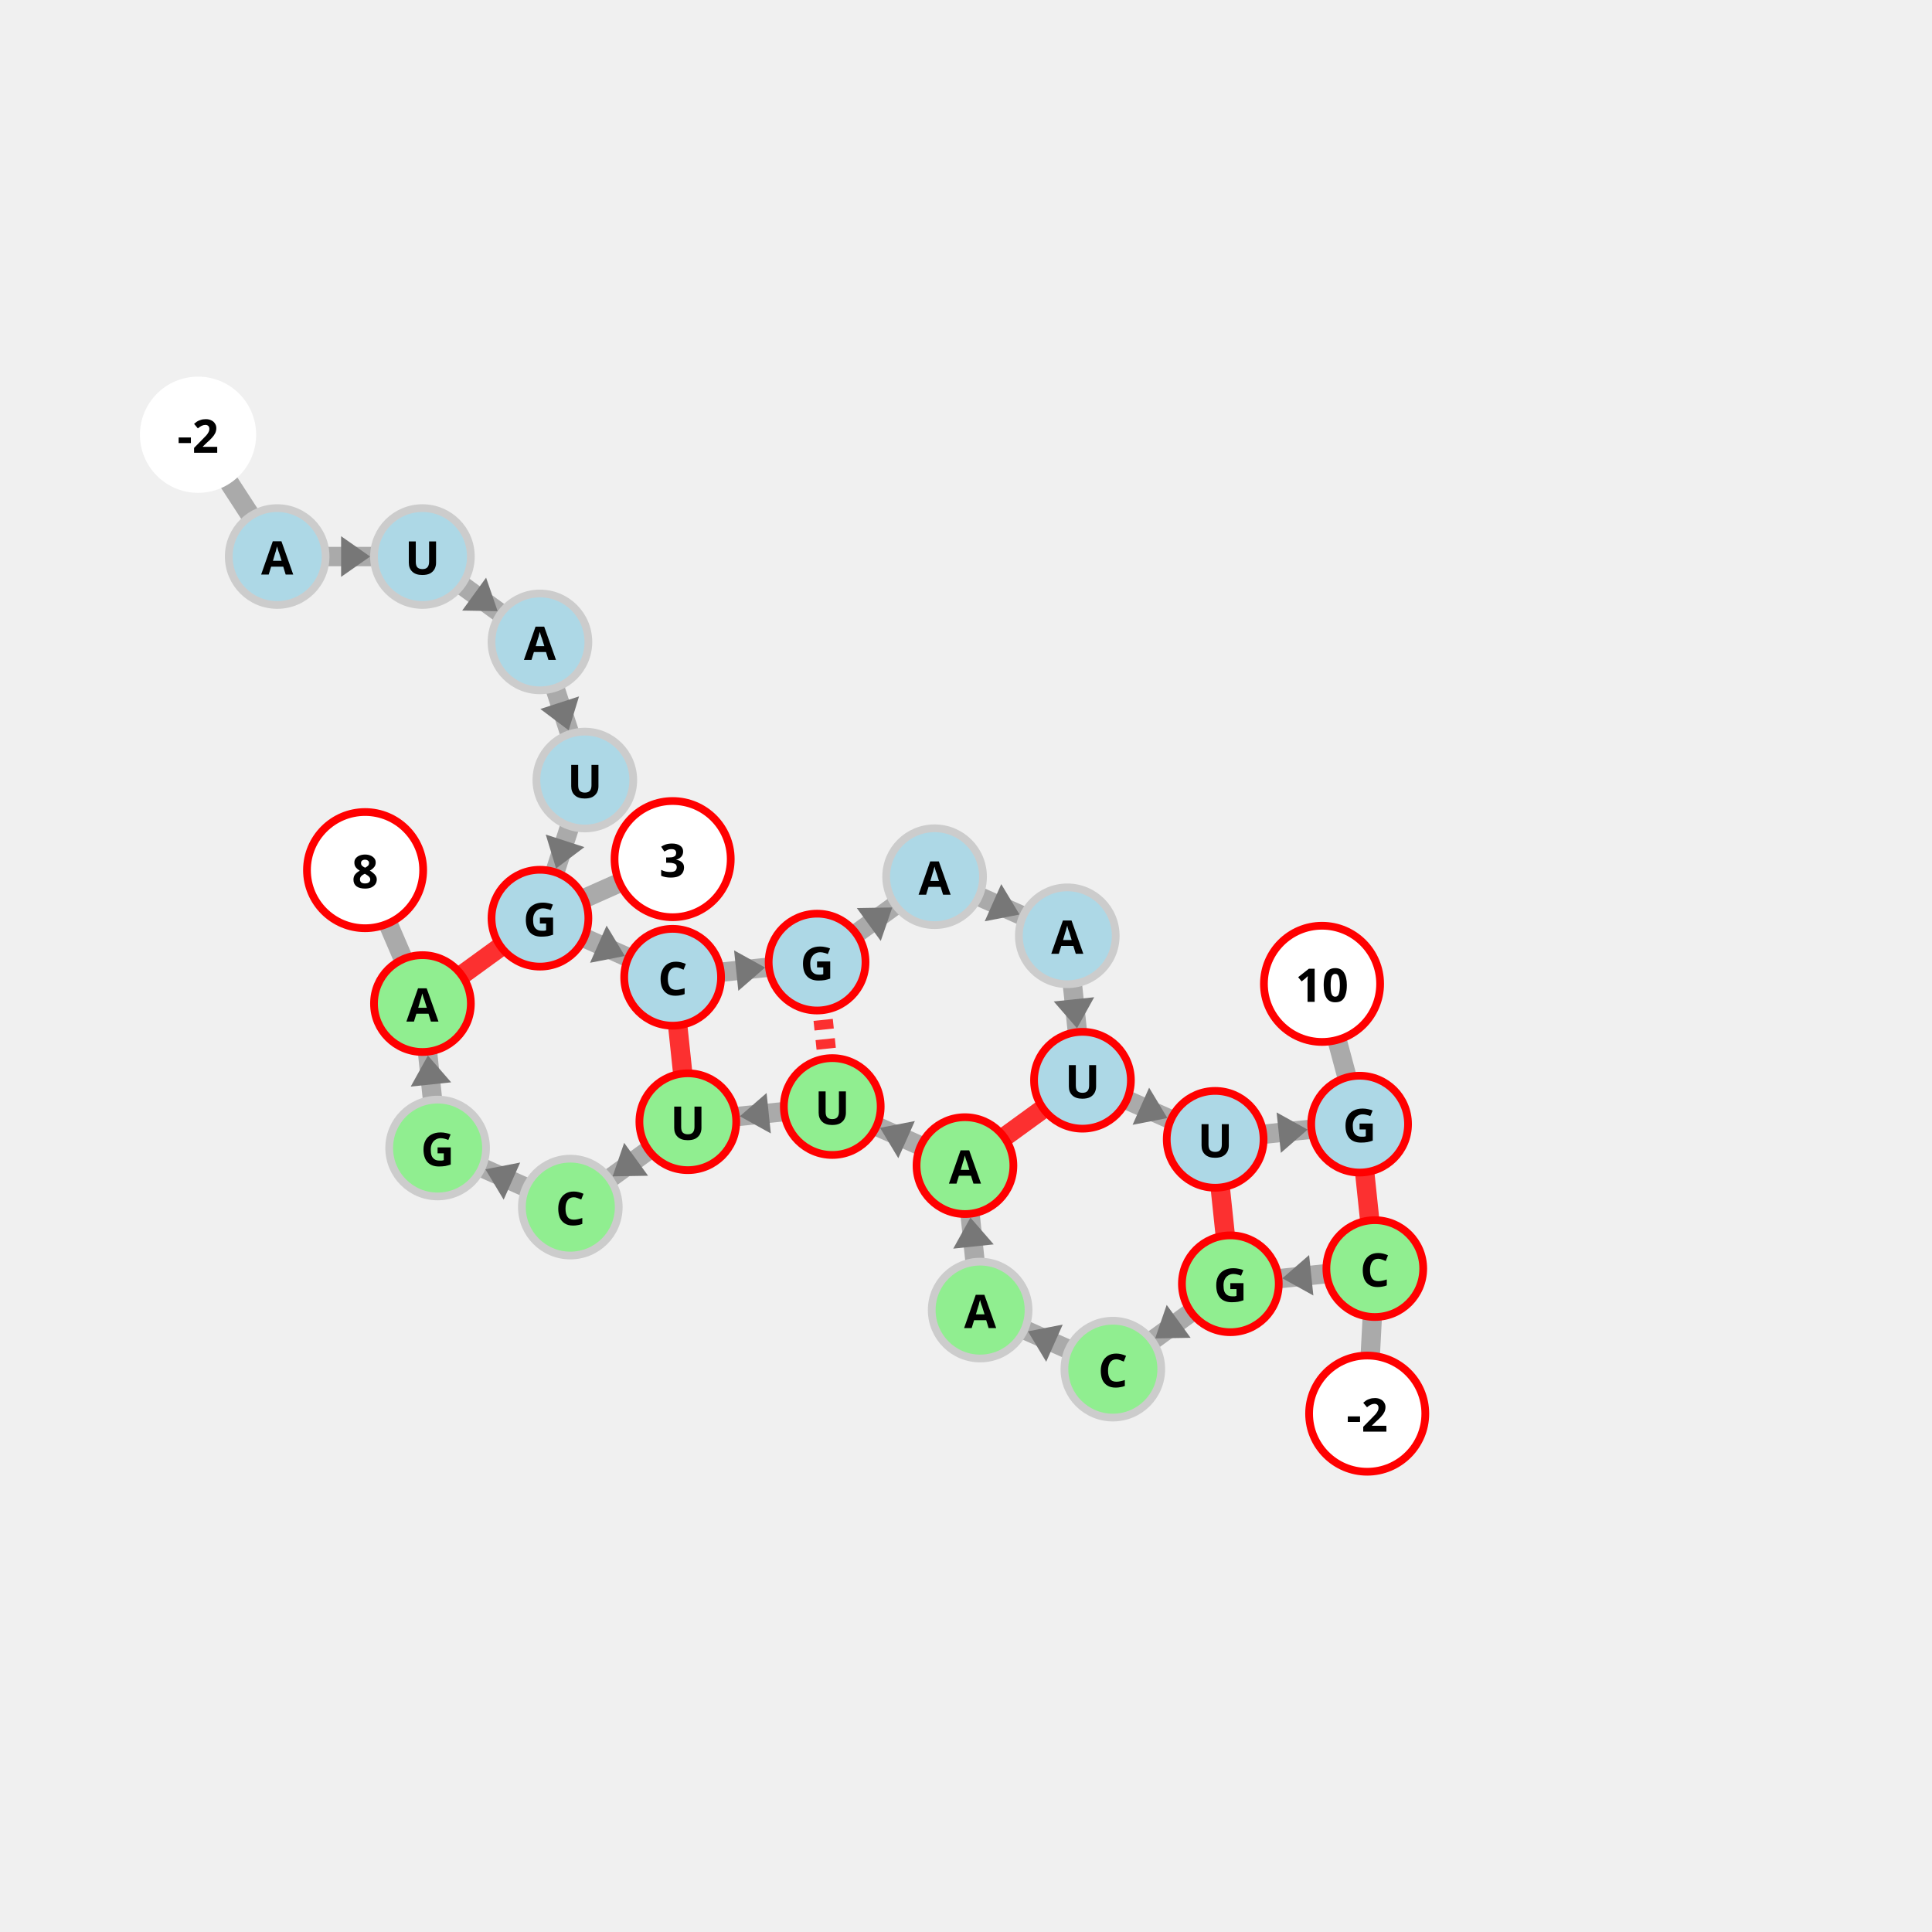
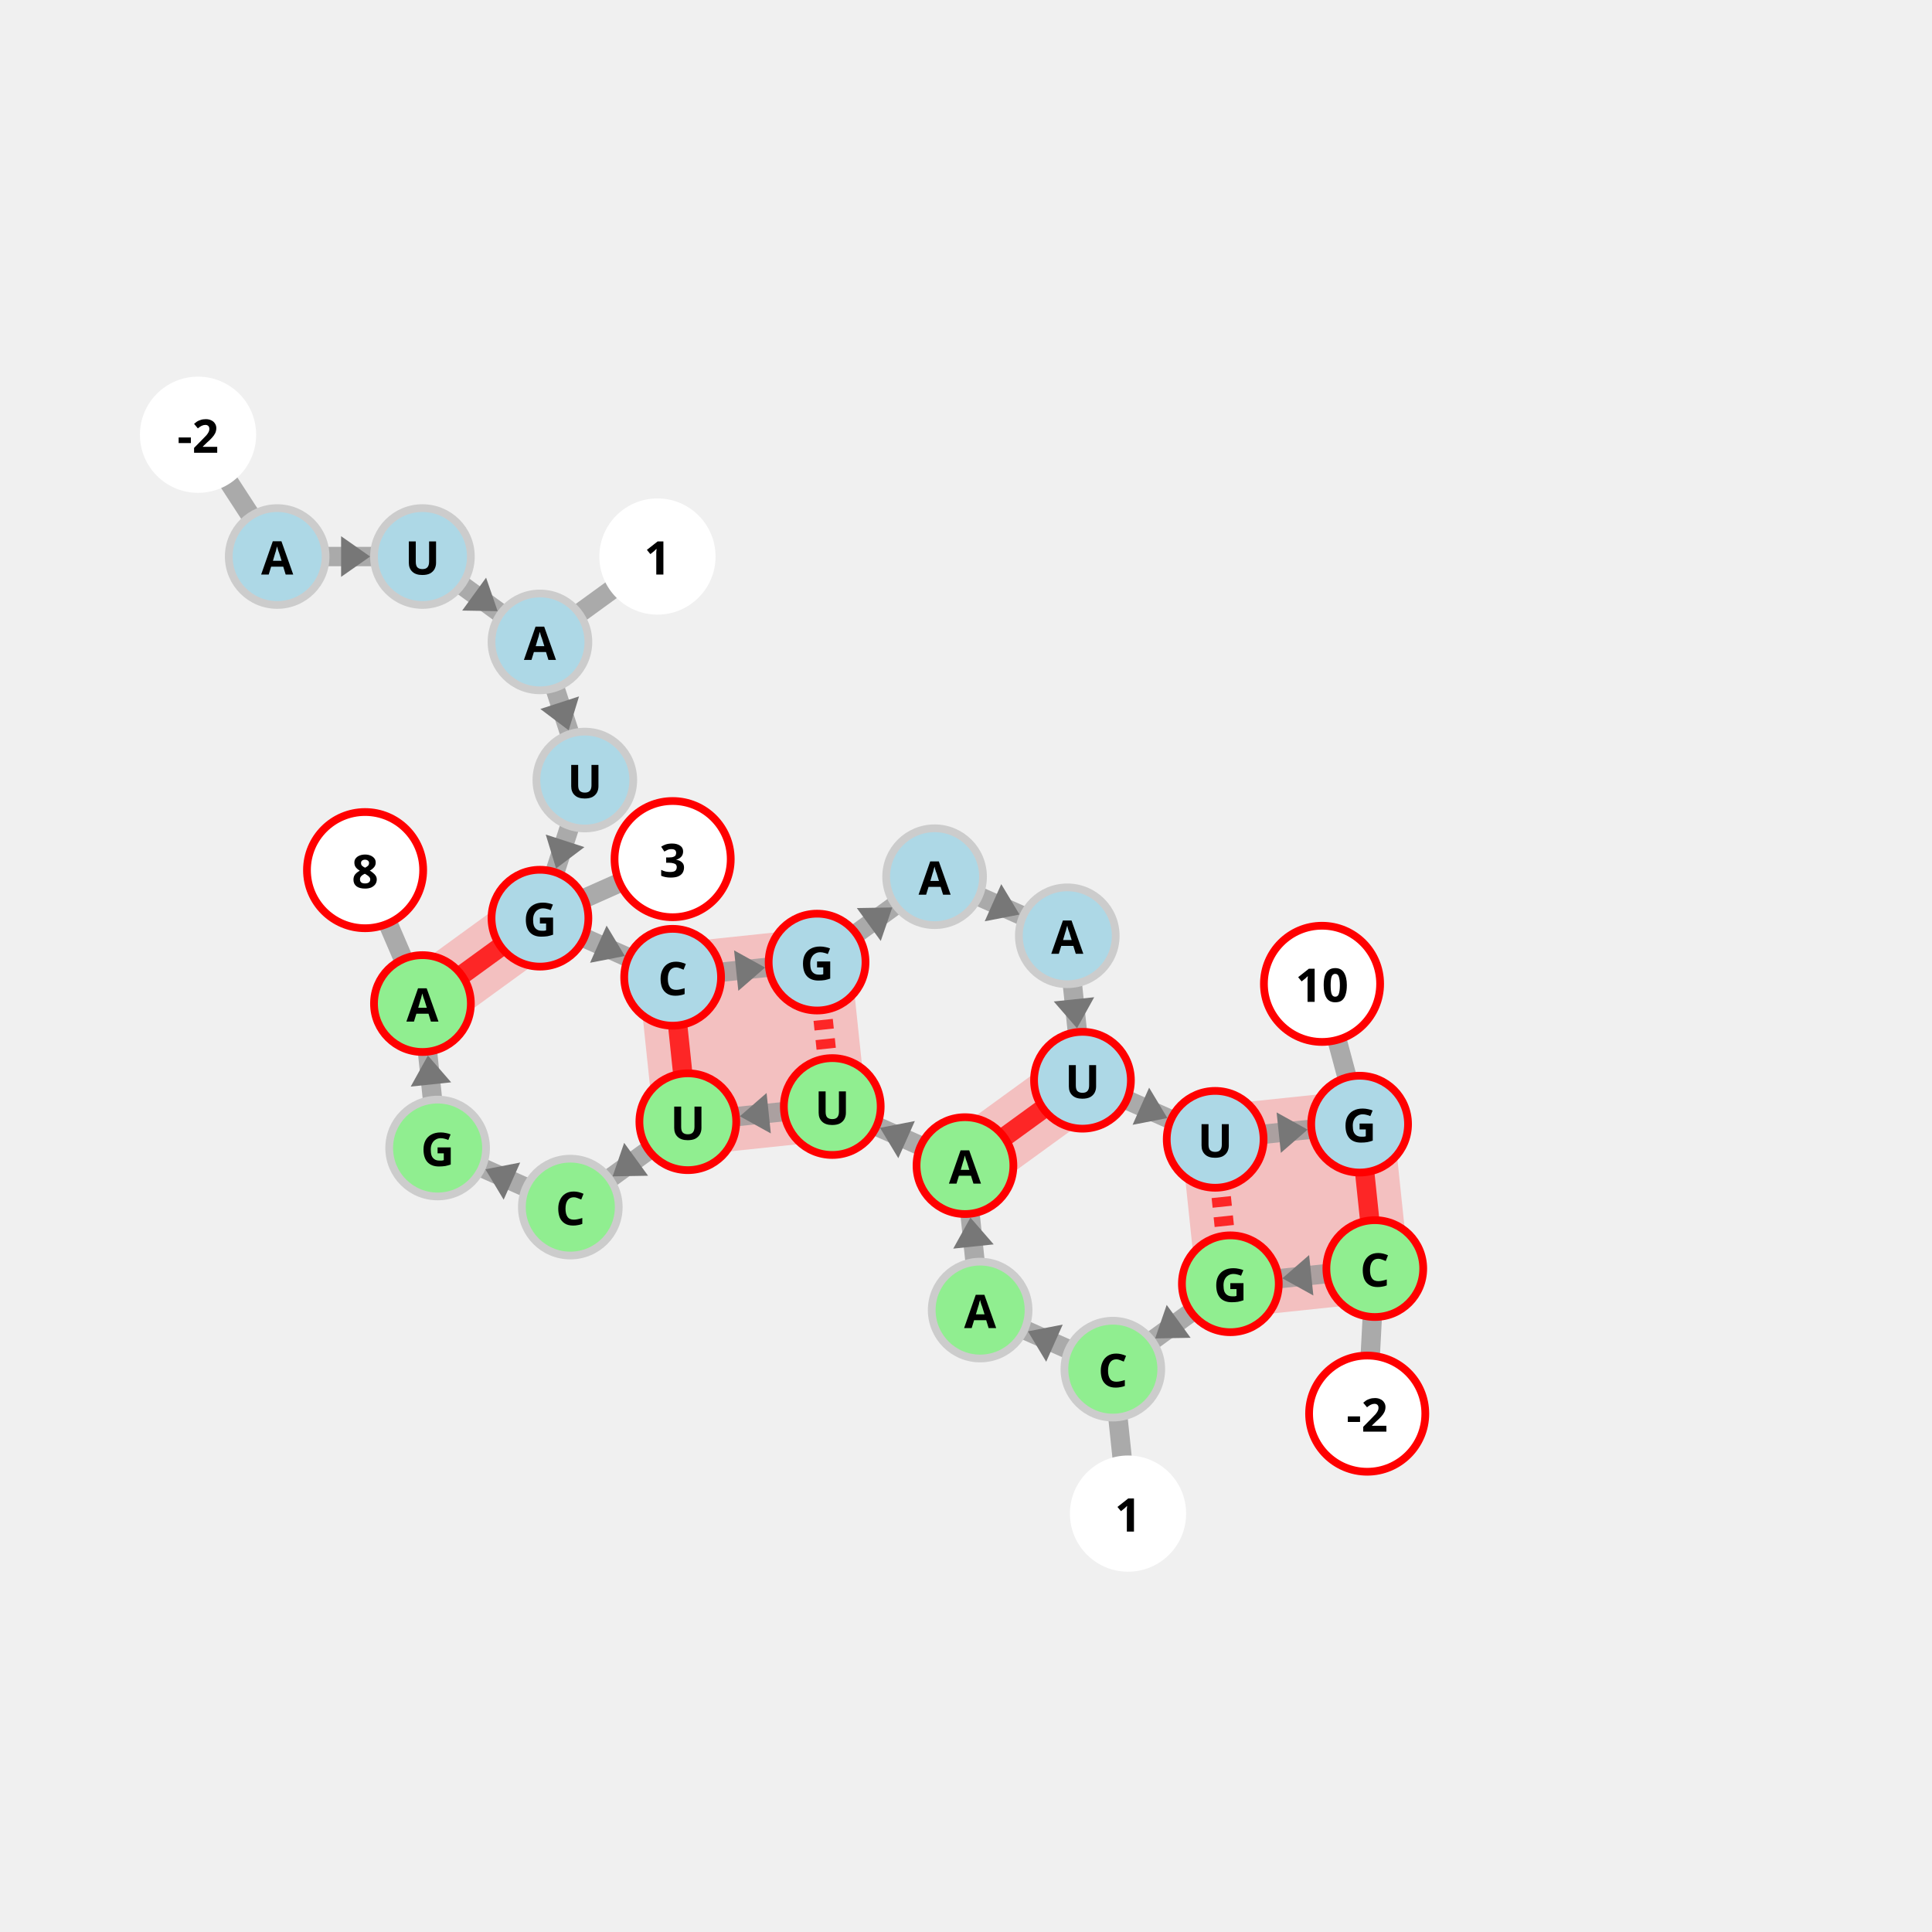
<svg xmlns="http://www.w3.org/2000/svg" viewBox="0 0 300 300">
  <style type="text/css">
 circle.fornac-node, polygon.fornac-node {
  stroke: #ccc;
  stroke-width: 0.8;
  opacity: 1;
  fill: white;
}

path.fornac-directionArrow {
  fill: #777;
  stroke: none;
  stroke-width: 0.8px;
}

g.fornac-plot {
    /* outline: 1px solid red; */
}

circle.fornac-node[base_type="a"] {
  fill: #dbdb8d;
}

circle.fornac-node[base_type="c"] {
  fill: #98df8a;
}

circle.fornac-node[base_type="g"] {
  fill: #ff9896;
}

circle.fornac-node[base_type="u"], circle.fornac-node[base_type="t"] {
  fill: #aec7e8;
}

.fornac-node &gt; text {
     pointer-events: none;
 }

circle.fornac-node[node_type="label"] {
    stroke: transparent;
    stroke-width: 0;
    fill: white;
    display: inline;
}

circle.fornac-node[node_type="protein"] {
    fill: gray;
    fill-opacity: 0.5;
    stroke-width: 4;
}

.fornac-selectedNode &gt; circle.fornac-node {
    stroke: red;
}

text.fornac-nodeLabel {
    font-weight: bold;
    font-family: Tahoma, Geneva, sans-serif;
    font-size: 0.4em;
    color: rgb(100,100,100);
    text-anchor: middle;
    alignment-baseline: middle;
    dominant-baseline: central;
    pointer-events: none;
    -webkit-touch-callout: none;
    -webkit-user-select: none;
    -khtml-user-select: none;
    -moz-user-select: none;
    -ms-user-select: none;
    user-select: none;
}

line.fornac-link {
  stroke: #999;
  stroke-opacity: 0.8;
  stroke-width: 2;
}

line.fornac-link[link_type="pseudoknot"] {
    stroke: red;
}

line.fornac-link[link_type="basepair"] {
  stroke: red;
}

line.fornac-link[link_type="intermolecule"] {
  stroke: blue;
}

line.fornac-link[link_type="chain_chain"] {
  stroke-dasharray: 3,3;
}

line.fornac-link[link_type="fake"] {
  stroke: green;
}

text.fornac-plotLabel {
    font-family: Tahoma, Geneva, sans-serif;
    font-weight: bolder;
    font-size: 1.2em;
    fill: rgba(200, 200, 200, 0.5);
    text-anchor: middle;
    alignment-baseline: central;
}

.fornac-transparent {
    fill: transparent;
    stroke-width: 0;
    stroke-opacity: 0;
    opacity: 0;
    visibility: hidden;
    pointer-events: none;
}

.fornac-dragLine {
  stroke: #999;
  stroke-width: 2;
  pointer-events: none;
}

.fornac-mouseEventHelper &gt; .extent {
  fill-opacity: .1;
  stroke: #fff;
  shape-rendering: crispEdges;
}

.d3-context-menu {
	position: absolute;
	display: none;
	background-color: #f2f2f2;
	border-radius: 4px;

	font-family: Arial, sans-serif;
	font-size: 14px;
	min-width: 150px;
	border: 1px solid #d4d4d4;

	z-index:1200;
}

.d3-context-menu ul {
	list-style-type: none;
	margin: 4px 0px;
	padding: 0px;
	cursor: default;
}

.d3-context-menu ul li {
	padding: 4px 16px;

	-webkit-touch-callout: none; /* iOS Safari */
	-webkit-user-select: none;   /* Chrome/Safari/Opera */
	-khtml-user-select: none;    /* Konqueror */
	-moz-user-select: none;      /* Firefox */
	-ms-user-select: none;       /* Internet Explorer/Edge */
	user-select: none;
}

.d3-context-menu ul li:hover {
	background-color: #4677f8;
	color: #fefefe;
}

.d3-context-menu-selected {
	background-color: #4677f8;
	color: #fefefe;
}

/*
	Header
*/

.d3-context-menu ul li.is-header
.d3-context-menu ul li.is-header:hover {
	background-color: #f2f2f2;
	color: #444;
	font-weight: bold;
	font-style: italic;
}

/*
	Disabled
*/

.d3-context-menu ul li.is-disabled
.d3-context-menu ul li.is-disabled:hover {
	background-color: #f2f2f2;
	color: #888;
	cursor: not-allowed;
}

/*
	Divider
*/

.d3-context-menu ul li.is-divider {
	padding: 0px 0px;
}

.d3-context-menu ul li.is-divider:hover {
	background-color: #f2f2f2;
}

.d3-context-menu ul hr {
	border: 0;
    height: 0;
    border-top: 1px solid rgba(0, 0, 0, 0.1);
    border-bottom: 1px solid rgba(255, 255, 255, 0.3);
}

/*# sourceMappingURL=fornac.css.map*/ 
</style>
  <g class="fornac-plot" transform="translate(-107.3203,-63.94328)scale(1.503618,1.503618)">
+     <polyline points="196.866,160.185 211.784,158.617 213.352,173.535 198.434,175.103 196.866,160.185 " style="fill:red;opacity:0.2;stroke:red;stroke-width:7" />
+     <polyline points="183.163,154.084 171.027,162.9 183.163,154.084 " style="fill:red;opacity:0.2;stroke:red;stroke-width:7" />
+     <polyline points="140.838,143.45 155.756,141.882 157.324,156.799 142.406,158.367 140.838,143.45 " style="fill:red;opacity:0.2;stroke:red;stroke-width:7" />
+     <polyline points="127.135,137.348 115,146.165 127.135,137.348 " style="fill:red;opacity:0.2;stroke:red;stroke-width:7" />
+     <polyline points="" style="fill:red;opacity:0.2;stroke:red;stroke-width:7" />
    <g class="fornac-links">
-       <line class="link fornac-link" x1="100" y1="100" x2="115" y2="100" link_type="backbone" pointer-events="all" />
-       <line class="link fornac-link" x1="115" y1="100" x2="127.135" y2="108.817" link_type="backbone" pointer-events="all" />
-       <line class="link fornac-link" x1="127.135" y1="108.817" x2="131.771" y2="123.083" link_type="backbone" pointer-events="all" />
-       <line class="link fornac-link" x1="127.135" y1="137.348" x2="115" y2="146.165" link_type="basepair" pointer-events="all" />
-       <line class="link fornac-link" x1="131.771" y1="123.083" x2="127.135" y2="137.348" link_type="backbone" pointer-events="all" />
-       <line class="link fornac-link" x1="140.838" y1="143.45" x2="142.406" y2="158.367" link_type="basepair" pointer-events="all" />
-       <line class="link fornac-link" x1="127.135" y1="137.348" x2="140.838" y2="143.45" link_type="backbone" pointer-events="all" />
-       <line class="link fornac-link" x1="155.756" y1="141.882" x2="157.324" y2="156.799" link_type="basepair" pointer-events="all" stroke-dasharray="1,1" />
-       <line class="link fornac-link" x1="140.838" y1="143.45" x2="155.756" y2="141.882" link_type="backbone" pointer-events="all" />
-       <line class="link fornac-link" x1="155.756" y1="141.882" x2="167.892" y2="133.065" link_type="backbone" pointer-events="all" />
-       <line class="link fornac-link" x1="167.892" y1="133.065" x2="181.595" y2="139.166" link_type="backbone" pointer-events="all" />
-       <line class="link fornac-link" x1="183.163" y1="154.084" x2="171.027" y2="162.9" link_type="basepair" pointer-events="all" />
-       <line class="link fornac-link" x1="181.595" y1="139.166" x2="183.163" y2="154.084" link_type="backbone" pointer-events="all" />
-       <line class="link fornac-link" x1="196.866" y1="160.185" x2="198.434" y2="175.103" link_type="basepair" pointer-events="all" />
-       <line class="link fornac-link" x1="183.163" y1="154.084" x2="196.866" y2="160.185" link_type="backbone" pointer-events="all" />
-       <line class="link fornac-link" x1="211.784" y1="158.617" x2="213.352" y2="173.535" link_type="basepair" pointer-events="all" />
-       <line class="link fornac-link" x1="196.866" y1="160.185" x2="211.784" y2="158.617" link_type="backbone" pointer-events="all" />
-       <line class="link fornac-link" x1="213.352" y1="173.535" x2="198.434" y2="175.103" link_type="backbone" pointer-events="all" />
-       <line class="link fornac-link" x1="198.434" y1="175.103" x2="186.298" y2="183.919" link_type="backbone" pointer-events="all" />
-       <line class="link fornac-link" x1="186.298" y1="183.919" x2="172.595" y2="177.818" link_type="backbone" pointer-events="all" />
-       <line class="link fornac-link" x1="172.595" y1="177.818" x2="171.027" y2="162.9" link_type="backbone" pointer-events="all" />
-       <line class="link fornac-link" x1="171.027" y1="162.9" x2="157.324" y2="156.799" link_type="backbone" pointer-events="all" />
-       <line class="link fornac-link" x1="157.324" y1="156.799" x2="142.406" y2="158.367" link_type="backbone" pointer-events="all" />
-       <line class="link fornac-link" x1="142.406" y1="158.367" x2="130.271" y2="167.184" link_type="backbone" pointer-events="all" />
-       <line class="link fornac-link" x1="130.271" y1="167.184" x2="116.568" y2="161.083" link_type="backbone" pointer-events="all" />
-       <line class="link fornac-link" x1="116.568" y1="161.083" x2="115" y2="146.165" link_type="backbone" pointer-events="all" />
-       <line class="link fornac-link" x1="100" y1="100" x2="91.827" y2="87.422" link_type="label_link" pointer-events="all" />
-       <line class="link fornac-link" x1="115" y1="100" x2="119.635" y2="85.734" link_type="label_link" pointer-events="all" style="display:none" />
-       <line class="link fornac-link" x1="127.135" y1="108.817" x2="139.271" y2="100" link_type="label_link" pointer-events="all" style="display:none" />
-       <line class="link fornac-link" x1="131.771" y1="123.083" x2="146.771" y2="123.083" link_type="label_link" pointer-events="all" style="display:none" />
-       <line class="link fornac-link" x1="127.135" y1="137.348" x2="140.838" y2="131.247" link_type="label_link" pointer-events="all" />
-       <line class="link fornac-link" x1="140.838" y1="143.45" x2="139.271" y2="128.532" link_type="label_link" pointer-events="all" style="display:none" />
-       <line class="link fornac-link" x1="155.756" y1="141.882" x2="150.381" y2="127.878" link_type="label_link" pointer-events="all" style="display:none" />
-       <line class="link fornac-link" x1="167.892" y1="133.065" x2="166.324" y2="118.147" link_type="label_link" pointer-events="all" style="display:none" />
-       <line class="link fornac-link" x1="181.595" y1="139.166" x2="193.73" y2="130.349" link_type="label_link" pointer-events="all" style="display:none" />
-       <line class="link fornac-link" x1="183.163" y1="154.084" x2="195.298" y2="145.267" link_type="label_link" pointer-events="all" style="display:none" />
-       <line class="link fornac-link" x1="196.866" y1="160.185" x2="195.298" y2="145.267" link_type="label_link" pointer-events="all" style="display:none" />
-       <line class="link fornac-link" x1="211.784" y1="158.617" x2="207.901" y2="144.128" link_type="label_link" pointer-events="all" />
-       <line class="link fornac-link" x1="225.487" y1="152.516" x2="228.605" y2="137.844" link_type="label_link" pointer-events="all" style="display:none" />
-       <line class="link fornac-link" x1="235.524" y1="163.663" x2="250.442" y2="162.095" link_type="label_link" pointer-events="all" style="display:none" />
-       <line class="link fornac-link" x1="228.024" y1="176.653" x2="234.125" y2="190.357" link_type="label_link" pointer-events="all" style="display:none" />
-       <line class="link fornac-link" x1="213.352" y1="173.535" x2="212.567" y2="188.514" link_type="label_link" pointer-events="all" />
-       <line class="link fornac-link" x1="198.434" y1="175.103" x2="203.809" y2="189.106" link_type="label_link" pointer-events="all" style="display:none" />
-       <line class="link fornac-link" x1="186.298" y1="183.919" x2="187.866" y2="198.837" link_type="label_link" pointer-events="all" style="display:none" />
-       <line class="link fornac-link" x1="172.595" y1="177.818" x2="160.46" y2="186.635" link_type="label_link" pointer-events="all" style="display:none" />
-       <line class="link fornac-link" x1="171.027" y1="162.9" x2="158.892" y2="171.717" link_type="label_link" pointer-events="all" style="display:none" />
-       <line class="link fornac-link" x1="157.324" y1="156.799" x2="158.892" y2="171.717" link_type="label_link" pointer-events="all" style="display:none" />
-       <line class="link fornac-link" x1="142.406" y1="158.367" x2="147.782" y2="172.371" link_type="label_link" pointer-events="all" style="display:none" />
-       <line class="link fornac-link" x1="130.271" y1="167.184" x2="131.839" y2="182.102" link_type="label_link" pointer-events="all" style="display:none" />
-       <line class="link fornac-link" x1="116.568" y1="161.083" x2="104.433" y2="169.9" link_type="label_link" pointer-events="all" style="display:none" />
-       <line class="link fornac-link" x1="115" y1="146.165" x2="109.076" y2="132.385" link_type="label_link" pointer-events="all" />
+       <line class="link fornac-link" x1="100" y1="100" x2="115" y2="100" link_type="backbone" pointer-events="all" start="1" end="2" />
+       <line class="link fornac-link" x1="115" y1="100" x2="127.135" y2="108.817" link_type="backbone" pointer-events="all" start="2" end="3" />
+       <line class="link fornac-link" x1="127.135" y1="108.817" x2="131.771" y2="123.083" link_type="backbone" pointer-events="all" start="3" end="4" />
+       <line class="link fornac-link" x1="127.135" y1="137.348" x2="115" y2="146.165" link_type="basepair" pointer-events="all" start="5" end="25" />
+       <line class="link fornac-link" x1="131.771" y1="123.083" x2="127.135" y2="137.348" link_type="backbone" pointer-events="all" start="4" end="5" />
+       <line class="link fornac-link" x1="140.838" y1="143.45" x2="142.406" y2="158.367" link_type="basepair" pointer-events="all" start="6" end="22" />
+       <line class="link fornac-link" x1="127.135" y1="137.348" x2="140.838" y2="143.45" link_type="backbone" pointer-events="all" start="5" end="6" />
+       <line class="link fornac-link" x1="155.756" y1="141.882" x2="157.324" y2="156.799" link_type="basepair" pointer-events="all" start="7" end="21" stroke-dasharray="1,1" />
+       <line class="link fornac-link" x1="140.838" y1="143.45" x2="155.756" y2="141.882" link_type="backbone" pointer-events="all" start="6" end="7" />
+       <line class="link fornac-link" x1="155.756" y1="141.882" x2="167.892" y2="133.065" link_type="backbone" pointer-events="all" start="7" end="8" />
+       <line class="link fornac-link" x1="167.892" y1="133.065" x2="181.595" y2="139.166" link_type="backbone" pointer-events="all" start="8" end="9" />
+       <line class="link fornac-link" x1="183.163" y1="154.084" x2="171.027" y2="162.9" link_type="basepair" pointer-events="all" start="10" end="20" />
+       <line class="link fornac-link" x1="181.595" y1="139.166" x2="183.163" y2="154.084" link_type="backbone" pointer-events="all" start="9" end="10" />
+       <line class="link fornac-link" x1="196.866" y1="160.185" x2="198.434" y2="175.103" link_type="basepair" pointer-events="all" start="11" end="17" stroke-dasharray="1,1" />
+       <line class="link fornac-link" x1="183.163" y1="154.084" x2="196.866" y2="160.185" link_type="backbone" pointer-events="all" start="10" end="11" />
+       <line class="link fornac-link" x1="211.784" y1="158.617" x2="213.352" y2="173.535" link_type="basepair" pointer-events="all" start="12" end="16" />
+       <line class="link fornac-link" x1="196.866" y1="160.185" x2="211.784" y2="158.617" link_type="backbone" pointer-events="all" start="11" end="12" />
+       <line class="link fornac-link" x1="213.352" y1="173.535" x2="198.434" y2="175.103" link_type="backbone" pointer-events="all" start="16" end="17" />
+       <line class="link fornac-link" x1="198.434" y1="175.103" x2="186.298" y2="183.919" link_type="backbone" pointer-events="all" start="17" end="18" />
+       <line class="link fornac-link" x1="186.298" y1="183.919" x2="172.595" y2="177.818" link_type="backbone" pointer-events="all" start="18" end="19" />
+       <line class="link fornac-link" x1="172.595" y1="177.818" x2="171.027" y2="162.9" link_type="backbone" pointer-events="all" start="19" end="20" />
+       <line class="link fornac-link" x1="171.027" y1="162.9" x2="157.324" y2="156.799" link_type="backbone" pointer-events="all" start="20" end="21" />
+       <line class="link fornac-link" x1="157.324" y1="156.799" x2="142.406" y2="158.367" link_type="backbone" pointer-events="all" start="21" end="22" />
+       <line class="link fornac-link" x1="142.406" y1="158.367" x2="130.271" y2="167.184" link_type="backbone" pointer-events="all" start="22" end="23" />
+       <line class="link fornac-link" x1="130.271" y1="167.184" x2="116.568" y2="161.083" link_type="backbone" pointer-events="all" start="23" end="24" />
+       <line class="link fornac-link" x1="116.568" y1="161.083" x2="115" y2="146.165" link_type="backbone" pointer-events="all" start="24" end="25" />
+       <line class="link fornac-link" x1="100" y1="100" x2="91.827" y2="87.422" link_type="label_link" pointer-events="all" start="1" end="1" />
+       <line class="link fornac-link" x1="127.135" y1="108.817" x2="139.271" y2="100" link_type="label_link" pointer-events="all" start="3" end="1" />
+       <line class="link fornac-link" x1="127.135" y1="137.348" x2="140.838" y2="131.247" link_type="label_link" pointer-events="all" start="5" end="1" />
+       <line class="link fornac-link" x1="211.784" y1="158.617" x2="207.901" y2="144.128" link_type="label_link" pointer-events="all" start="12" end="1" />
+       <line class="link fornac-link" x1="213.352" y1="173.535" x2="212.567" y2="188.514" link_type="label_link" pointer-events="all" start="16" end="1" />
+       <line class="link fornac-link" x1="186.298" y1="183.919" x2="187.866" y2="198.837" link_type="label_link" pointer-events="all" start="18" end="1" />
+       <line class="link fornac-link" x1="115" y1="146.165" x2="109.076" y2="132.385" link_type="label_link" pointer-events="all" start="25" end="1" />
    </g>
    <g class="fornac-nodes">
      <g class="gnode" struct_name="empty" transform="translate(100,100)" num="n1" rnum="n25">
        <path class="fornac-directionArrow" node_num="1" />
        <circle class="fornac-node" node_type="nucleotide" node_num="1" r="5" style="fill: lightblue;" />
        <text class="fornac-nodeLabel" label_type="nucleotide">A</text>
      </g>
      <g class="gnode" struct_name="empty" transform="translate(115,100)" num="n2" rnum="n24">
        <path class="fornac-directionArrow" node_num="2" d="M-8.4,-2.1L-5.4,0L-8.4,2.1" />
        <circle class="fornac-node" node_type="nucleotide" node_num="2" r="5" style="fill: lightblue;" />
        <text class="fornac-nodeLabel" label_type="nucleotide">U</text>
      </g>
      <g class="gnode" struct_name="empty" transform="translate(127.1353,108.8168)" num="n3" rnum="n23">
        <path class="fornac-directionArrow" node_num="3" d="M-5.561,-6.636L-4.369,-3.174L-8.03,-3.238" />
        <circle class="fornac-node" node_type="nucleotide" node_num="3" r="5" style="fill: lightblue;" />
        <text class="fornac-nodeLabel" label_type="nucleotide">A</text>
      </g>
      <g class="gnode" struct_name="empty" transform="translate(131.7705,123.0826)" num="n4" rnum="n22">
        <path class="fornac-directionArrow" node_num="4" d="M-0.599,-8.638L-1.669,-5.136L-4.593,-7.34" />
        <circle class="fornac-node" node_type="nucleotide" node_num="4" r="5" style="fill: lightblue;" />
        <text class="fornac-nodeLabel" label_type="nucleotide">U</text>
      </g>
      <g class="gnode" struct_name="empty" transform="translate(127.1353,137.3485)" num="n5" rnum="n21">
        <path class="fornac-directionArrow" node_num="5" d="M4.593,-7.34L1.669,-5.136L0.599,-8.638" />
        <circle class="fornac-node" node_type="nucleotide" node_num="5" r="5" style="fill: lightblue;stroke: red;" />
        <text class="fornac-nodeLabel" label_type="nucleotide">G</text>
      </g>
      <g class="gnode" struct_name="empty" transform="translate(140.8384,143.4495)" num="n6" rnum="n20">
        <path class="fornac-directionArrow" node_num="6" d="M-6.82,-5.335L-4.933,-2.196L-8.528,-1.498" />
        <circle class="fornac-node" node_type="nucleotide" node_num="6" r="5" style="fill: lightblue;stroke: red;" />
        <text class="fornac-nodeLabel" label_type="nucleotide">C</text>
      </g>
      <g class="gnode" struct_name="empty" transform="translate(155.7563,141.8816)" num="n7" rnum="n19">
        <path class="fornac-directionArrow" node_num="7" d="M-8.573,-1.21L-5.37,0.564L-8.134,2.967" />
        <circle class="fornac-node" node_type="nucleotide" node_num="7" r="5" style="fill: lightblue;stroke: red;" />
        <text class="fornac-nodeLabel" label_type="nucleotide">G</text>
      </g>
      <g class="gnode" struct_name="empty" transform="translate(167.8915,133.0648)" num="n8" rnum="n18">
        <path class="fornac-directionArrow" node_num="8" d="M-8.03,3.238L-4.369,3.174L-5.561,6.636" />
        <circle class="fornac-node" node_type="nucleotide" node_num="8" r="5" style="fill: lightblue;" />
        <text class="fornac-nodeLabel" label_type="nucleotide">A</text>
      </g>
      <g class="gnode" struct_name="empty" transform="translate(181.5947,139.1659)" num="n9" rnum="n17">
        <path class="fornac-directionArrow" node_num="9" d="M-6.82,-5.335L-4.933,-2.196L-8.528,-1.498" />
        <circle class="fornac-node" node_type="nucleotide" node_num="9" r="5" style="fill: lightblue;" />
        <text class="fornac-nodeLabel" label_type="nucleotide">A</text>
      </g>
      <g class="gnode" struct_name="empty" transform="translate(183.1626,154.0837)" num="n10" rnum="n16">
        <path class="fornac-directionArrow" node_num="10" d="M1.21,-8.573L-0.564,-5.37L-2.967,-8.134" />
        <circle class="fornac-node" node_type="nucleotide" node_num="10" r="5" style="fill: lightblue;stroke: red;" />
        <text class="fornac-nodeLabel" label_type="nucleotide">U</text>
      </g>
      <g class="gnode" struct_name="empty" transform="translate(196.8658,160.1847)" num="n11" rnum="n15">
        <path class="fornac-directionArrow" node_num="11" d="M-6.82,-5.335L-4.933,-2.196L-8.528,-1.498" />
        <circle class="fornac-node" node_type="nucleotide" node_num="11" r="5" style="fill: lightblue;stroke: red;" />
        <text class="fornac-nodeLabel" label_type="nucleotide">U</text>
      </g>
      <g class="gnode" struct_name="empty" transform="translate(211.7836,158.6168)" num="n12" rnum="n14">
        <path class="fornac-directionArrow" node_num="12" d="M-8.573,-1.21L-5.37,0.564L-8.134,2.967" />
        <circle class="fornac-node" node_type="nucleotide" node_num="12" r="5" style="fill: lightblue;stroke: red;" />
        <text class="fornac-nodeLabel" label_type="nucleotide">G</text>
      </g>
      <g class="gnode" struct_name="empty" transform="translate(213.3516,173.5346)" num="n16" rnum="n10">
        <circle class="fornac-node" node_type="nucleotide" node_num="16" r="5" style="fill: lightgreen;stroke: red;" />
        <text class="fornac-nodeLabel" label_type="nucleotide">C</text>
      </g>
      <g class="gnode" struct_name="empty" transform="translate(198.4337,175.1026)" num="n17" rnum="n9">
        <path class="fornac-directionArrow" node_num="17" d="M8.573,1.21L5.37,-0.564L8.134,-2.967" />
        <circle class="fornac-node" node_type="nucleotide" node_num="17" r="5" style="fill: lightgreen;stroke: red;" />
        <text class="fornac-nodeLabel" label_type="nucleotide">G</text>
      </g>
      <g class="gnode" struct_name="empty" transform="translate(186.2985,183.9194)" num="n18" rnum="n8">
        <path class="fornac-directionArrow" node_num="18" d="M8.03,-3.238L4.369,-3.174L5.561,-6.636" />
        <circle class="fornac-node" node_type="nucleotide" node_num="18" r="5" style="fill: lightgreen;" />
        <text class="fornac-nodeLabel" label_type="nucleotide">C</text>
      </g>
      <g class="gnode" struct_name="empty" transform="translate(172.5953,177.8183)" num="n19" rnum="n7">
        <path class="fornac-directionArrow" node_num="19" d="M6.82,5.335L4.933,2.196L8.528,1.498" />
        <circle class="fornac-node" node_type="nucleotide" node_num="19" r="5" style="fill: lightgreen;" />
        <text class="fornac-nodeLabel" label_type="nucleotide">A</text>
      </g>
      <g class="gnode" struct_name="empty" transform="translate(171.0274,162.9005)" num="n20" rnum="n6">
        <path class="fornac-directionArrow" node_num="20" d="M-1.21,8.573L0.564,5.37L2.967,8.134" />
        <circle class="fornac-node" node_type="nucleotide" node_num="20" r="5" style="fill: lightgreen;stroke: red;" />
        <text class="fornac-nodeLabel" label_type="nucleotide">A</text>
      </g>
      <g class="gnode" struct_name="empty" transform="translate(157.3242,156.7994)" num="n21" rnum="n5">
        <path class="fornac-directionArrow" node_num="21" d="M6.82,5.335L4.933,2.196L8.528,1.498" />
        <circle class="fornac-node" node_type="nucleotide" node_num="21" r="5" style="fill: lightgreen;stroke: red;" />
        <text class="fornac-nodeLabel" label_type="nucleotide">U</text>
      </g>
      <g class="gnode" struct_name="empty" transform="translate(142.4064,158.3674)" num="n22" rnum="n4">
        <path class="fornac-directionArrow" node_num="22" d="M8.573,1.21L5.37,-0.564L8.134,-2.967" />
        <circle class="fornac-node" node_type="nucleotide" node_num="22" r="5" style="fill: lightgreen;stroke: red;" />
        <text class="fornac-nodeLabel" label_type="nucleotide">U</text>
      </g>
      <g class="gnode" struct_name="empty" transform="translate(130.2711,167.1841)" num="n23" rnum="n3">
        <path class="fornac-directionArrow" node_num="23" d="M8.03,-3.238L4.369,-3.174L5.561,-6.636" />
        <circle class="fornac-node" node_type="nucleotide" node_num="23" r="5" style="fill: lightgreen;" />
        <text class="fornac-nodeLabel" label_type="nucleotide">C</text>
      </g>
      <g class="gnode" struct_name="empty" transform="translate(116.5679,161.0831)" num="n24" rnum="n2">
        <path class="fornac-directionArrow" node_num="24" d="M6.82,5.335L4.933,2.196L8.528,1.498" />
        <circle class="fornac-node" node_type="nucleotide" node_num="24" r="5" style="fill: lightgreen;" />
        <text class="fornac-nodeLabel" label_type="nucleotide">G</text>
      </g>
      <g class="gnode" struct_name="empty" transform="translate(115,146.1653)" num="n25" rnum="n1">
        <path class="fornac-directionArrow" node_num="25" d="M-1.21,8.573L0.564,5.37L2.967,8.134" />
        <circle class="fornac-node" node_type="nucleotide" node_num="25" r="5" style="fill: lightgreen;stroke: red;" />
        <text class="fornac-nodeLabel" label_type="nucleotide">A</text>
      </g>
-       <g class="gnode" struct_name="empty" transform="translate(91.82659,87.42242)" num="n-1" rnum="n27">
-         <circle class="fornac-node" r="6" node_type="label" node_num="-1" />
+       <g class="gnode" struct_name="empty" transform="translate(91.82659,87.42242)" num="n-1" rnum="n27" label_gnum="1">
+         <circle class="fornac-node" r="6" node_type="label" node_num="-1" label_num="1" />
        <text class="fornac-nodeLabel" label_type="label">-2</text>
      </g>
-       <g class="gnode" struct_name="empty" transform="translate(119.6353,85.73415)" num="n-1" rnum="n27" style="display:none">
-         <circle class="fornac-node" r="6" node_type="label" node_num="-1" />
-         <text class="fornac-nodeLabel" label_type="label">0</text>
-       </g>
-       <g class="gnode" struct_name="empty" transform="translate(139.2705,100)" num="n-1" rnum="n27" style="display:none">
-         <circle class="fornac-node" r="6" node_type="label" node_num="-1" />
-         <text class="fornac-nodeLabel" label_type="label">0</text>
-       </g>
-       <g class="gnode" struct_name="empty" transform="translate(146.7705,123.0826)" num="n-1" rnum="n27" style="display:none">
-         <circle class="fornac-node" r="6" node_type="label" node_num="-1" />
-         <text class="fornac-nodeLabel" label_type="label">0</text>
-       </g>
-       <g class="gnode" struct_name="empty" transform="translate(140.8384,131.2474)" num="n-1" rnum="n27">
-         <circle class="fornac-node" r="6" node_type="label" node_num="-1" style="stroke: red;stroke-width: 0.8;" />
+       <g class="gnode" struct_name="empty" transform="translate(139.2705,100)" num="n-1" rnum="n27" label_gnum="3">
+         <circle class="fornac-node" r="6" node_type="label" node_num="-1" label_num="3" />
+         <text class="fornac-nodeLabel" label_type="label">1</text>
+       </g>
+       <g class="gnode" struct_name="empty" transform="translate(140.8384,131.2474)" num="n-1" rnum="n27" label_gnum="5">
+         <circle class="fornac-node" r="6" node_type="label" node_num="-1" label_num="5" style="stroke: red;stroke-width: 0.8;" />
        <text class="fornac-nodeLabel" label_type="label">3</text>
      </g>
-       <g class="gnode" struct_name="empty" transform="translate(139.2705,128.5317)" num="n-1" rnum="n27" style="display:none">
-         <circle class="fornac-node" r="6" node_type="label" node_num="-1" />
-         <text class="fornac-nodeLabel" label_type="label">0</text>
-       </g>
-       <g class="gnode" struct_name="empty" transform="translate(150.3807,127.8779)" num="n-1" rnum="n27" style="display:none">
-         <circle class="fornac-node" r="6" node_type="label" node_num="-1" />
-         <text class="fornac-nodeLabel" label_type="label">0</text>
-       </g>
-       <g class="gnode" struct_name="empty" transform="translate(166.3236,118.147)" num="n-1" rnum="n27" style="display:none">
-         <circle class="fornac-node" r="6" node_type="label" node_num="-1" />
-         <text class="fornac-nodeLabel" label_type="label">0</text>
-       </g>
-       <g class="gnode" struct_name="empty" transform="translate(193.73,130.3491)" num="n-1" rnum="n27" style="display:none">
-         <circle class="fornac-node" r="6" node_type="label" node_num="-1" />
-         <text class="fornac-nodeLabel" label_type="label">0</text>
-       </g>
-       <g class="gnode" struct_name="empty" transform="translate(195.2979,145.2669)" num="n-1" rnum="n27" style="display:none">
-         <circle class="fornac-node" r="6" node_type="label" node_num="-1" />
-         <text class="fornac-nodeLabel" label_type="label">0</text>
-       </g>
-       <g class="gnode" struct_name="empty" transform="translate(195.2979,145.2669)" num="n-1" rnum="n27" style="display:none">
-         <circle class="fornac-node" r="6" node_type="label" node_num="-1" />
-         <text class="fornac-nodeLabel" label_type="label">0</text>
-       </g>
-       <g class="gnode" struct_name="empty" transform="translate(207.9014,144.1279)" num="n-1" rnum="n27">
-         <circle class="fornac-node" r="6" node_type="label" node_num="-1" style="stroke: red;stroke-width: 0.8;" />
+       <g class="gnode" struct_name="empty" transform="translate(207.9014,144.1279)" num="n-1" rnum="n27" label_gnum="12">
+         <circle class="fornac-node" r="6" node_type="label" node_num="-1" label_num="12" style="stroke: red;stroke-width: 0.8;" />
        <text class="fornac-nodeLabel" label_type="label">10</text>
      </g>
-       <g class="gnode" struct_name="empty" transform="translate(228.6055,137.8436)" num="n-1" rnum="n27" style="display:none">
-         <circle class="fornac-node" r="6" node_type="label" node_num="-1" />
-         <text class="fornac-nodeLabel" label_type="label">0</text>
-       </g>
-       <g class="gnode" struct_name="empty" transform="translate(250.4416,162.095)" num="n-1" rnum="n27" style="display:none">
-         <circle class="fornac-node" r="6" node_type="label" node_num="-1" />
-         <text class="fornac-nodeLabel" label_type="label">0</text>
-       </g>
-       <g class="gnode" struct_name="empty" transform="translate(234.1248,190.3565)" num="n-1" rnum="n27" style="display:none">
-         <circle class="fornac-node" r="6" node_type="label" node_num="-1" />
-         <text class="fornac-nodeLabel" label_type="label">0</text>
-       </g>
-       <g class="gnode" struct_name="empty" transform="translate(212.5665,188.5141)" num="n-1" rnum="n27">
-         <circle class="fornac-node" r="6" node_type="label" node_num="-1" style="stroke: red;stroke-width: 0.8;" />
+       <g class="gnode" struct_name="empty" transform="translate(212.5665,188.5141)" num="n-1" rnum="n27" label_gnum="16">
+         <circle class="fornac-node" r="6" node_type="label" node_num="-1" label_num="16" style="stroke: red;stroke-width: 0.8;" />
        <text class="fornac-nodeLabel" label_type="label">-2</text>
      </g>
-       <g class="gnode" struct_name="empty" transform="translate(203.8093,189.1063)" num="n-1" rnum="n27" style="display:none">
-         <circle class="fornac-node" r="6" node_type="label" node_num="-1" />
-         <text class="fornac-nodeLabel" label_type="label">0</text>
-       </g>
-       <g class="gnode" struct_name="empty" transform="translate(187.8664,198.8372)" num="n-1" rnum="n27" style="display:none">
-         <circle class="fornac-node" r="6" node_type="label" node_num="-1" />
-         <text class="fornac-nodeLabel" label_type="label">0</text>
-       </g>
-       <g class="gnode" struct_name="empty" transform="translate(160.46,186.6351)" num="n-1" rnum="n27" style="display:none">
-         <circle class="fornac-node" r="6" node_type="label" node_num="-1" />
-         <text class="fornac-nodeLabel" label_type="label">0</text>
-       </g>
-       <g class="gnode" struct_name="empty" transform="translate(158.8921,171.7173)" num="n-1" rnum="n27" style="display:none">
-         <circle class="fornac-node" r="6" node_type="label" node_num="-1" />
-         <text class="fornac-nodeLabel" label_type="label">0</text>
-       </g>
-       <g class="gnode" struct_name="empty" transform="translate(158.8921,171.7173)" num="n-1" rnum="n27" style="display:none">
-         <circle class="fornac-node" r="6" node_type="label" node_num="-1" />
-         <text class="fornac-nodeLabel" label_type="label">0</text>
-       </g>
-       <g class="gnode" struct_name="empty" transform="translate(147.7819,172.3711)" num="n-1" rnum="n27" style="display:none">
-         <circle class="fornac-node" r="6" node_type="label" node_num="-1" />
-         <text class="fornac-nodeLabel" label_type="label">0</text>
-       </g>
-       <g class="gnode" struct_name="empty" transform="translate(131.839,182.102)" num="n-1" rnum="n27" style="display:none">
-         <circle class="fornac-node" r="6" node_type="label" node_num="-1" />
-         <text class="fornac-nodeLabel" label_type="label">0</text>
-       </g>
-       <g class="gnode" struct_name="empty" transform="translate(104.4327,169.8999)" num="n-1" rnum="n27" style="display:none">
-         <circle class="fornac-node" r="6" node_type="label" node_num="-1" />
-         <text class="fornac-nodeLabel" label_type="label">0</text>
-       </g>
-       <g class="gnode" struct_name="empty" transform="translate(109.0762,132.3845)" num="n-1" rnum="n27">
-         <circle class="fornac-node" r="6" node_type="label" node_num="-1" style="stroke: red;stroke-width: 0.8;" />
+       <g class="gnode" struct_name="empty" transform="translate(187.8664,198.8372)" num="n-1" rnum="n27" label_gnum="18">
+         <circle class="fornac-node" r="6" node_type="label" node_num="-1" label_num="18" />
+         <text class="fornac-nodeLabel" label_type="label">1</text>
+       </g>
+       <g class="gnode" struct_name="empty" transform="translate(109.0762,132.3845)" num="n-1" rnum="n27" label_gnum="25">
+         <circle class="fornac-node" r="6" node_type="label" node_num="-1" label_num="25" style="stroke: red;stroke-width: 0.8;" />
        <text class="fornac-nodeLabel" label_type="label">8</text>
      </g>
-       <g class="gnode" transform="translate(149.0813,150.1245)" num="n-1" rnum="n27">
-         <text class="fornac-nodeLabel" label_type="middle" />
-       </g>
-       <g class="gnode" transform="translate(205.1087,166.8597)" num="n-1" rnum="n27">
-         <text class="fornac-nodeLabel" label_type="middle" />
+       <g class="gnode" transform="translate(149.0813,150.1245)" num="n-1" rnum="n27" label_gnum="26">
+         <text class="fornac-nodeLabel" label_type="middle" label_num="26" />
+       </g>
+       <g class="gnode" transform="translate(205.1087,166.8597)" num="n-1" rnum="n27" label_gnum="27">
+         <text class="fornac-nodeLabel" label_type="middle" label_num="27" />
      </g>
      <g class="gnode" transform="translate(115,146.1653)" num="n-3" rnum="n29">
        <text class="fornac-nodeLabel" label_type="middle" />
      </g>
      <g class="gnode" transform="translate(100,100)" num="n-2" rnum="n28">
        <text class="fornac-nodeLabel" label_type="middle" />
      </g>
-       <g class="gnode" transform="translate(119.3402,119.2355)" num="n-1" rnum="n27">
-         <text class="fornac-nodeLabel" label_type="middle" />
-       </g>
-       <g class="gnode" transform="translate(222.8339,164.9967)" num="n-1" rnum="n27">
-         <text class="fornac-nodeLabel" label_type="middle" />
-       </g>
-       <g class="gnode" transform="translate(128.7032,152.2663)" num="n-1" rnum="n27">
-         <text class="fornac-nodeLabel" label_type="middle" />
-       </g>
-       <g class="gnode" transform="translate(169.4594,147.9826)" num="n-1" rnum="n27">
-         <text class="fornac-nodeLabel" label_type="middle" />
-       </g>
-       <g class="gnode" transform="translate(184.7306,169.0015)" num="n-1" rnum="n27">
-         <text class="fornac-nodeLabel" label_type="middle" />
+       <g class="gnode" transform="translate(119.3402,119.2355)" num="n-1" rnum="n27" label_gnum="28">
+         <text class="fornac-nodeLabel" label_type="middle" label_num="28" />
+       </g>
+       <g class="gnode" transform="translate(222.8339,164.9967)" num="n-1" rnum="n27" label_gnum="29">
+         <text class="fornac-nodeLabel" label_type="middle" label_num="29" />
+       </g>
+       <g class="gnode" transform="translate(128.7032,152.2663)" num="n-1" rnum="n27" label_gnum="30">
+         <text class="fornac-nodeLabel" label_type="middle" label_num="30" />
+       </g>
+       <g class="gnode" transform="translate(169.4594,147.9826)" num="n-1" rnum="n27" label_gnum="31">
+         <text class="fornac-nodeLabel" label_type="middle" label_num="31" />
+       </g>
+       <g class="gnode" transform="translate(184.7306,169.0015)" num="n-1" rnum="n27" label_gnum="32">
+         <text class="fornac-nodeLabel" label_type="middle" label_num="32" />
      </g>
    </g>
  </g>
</svg>
